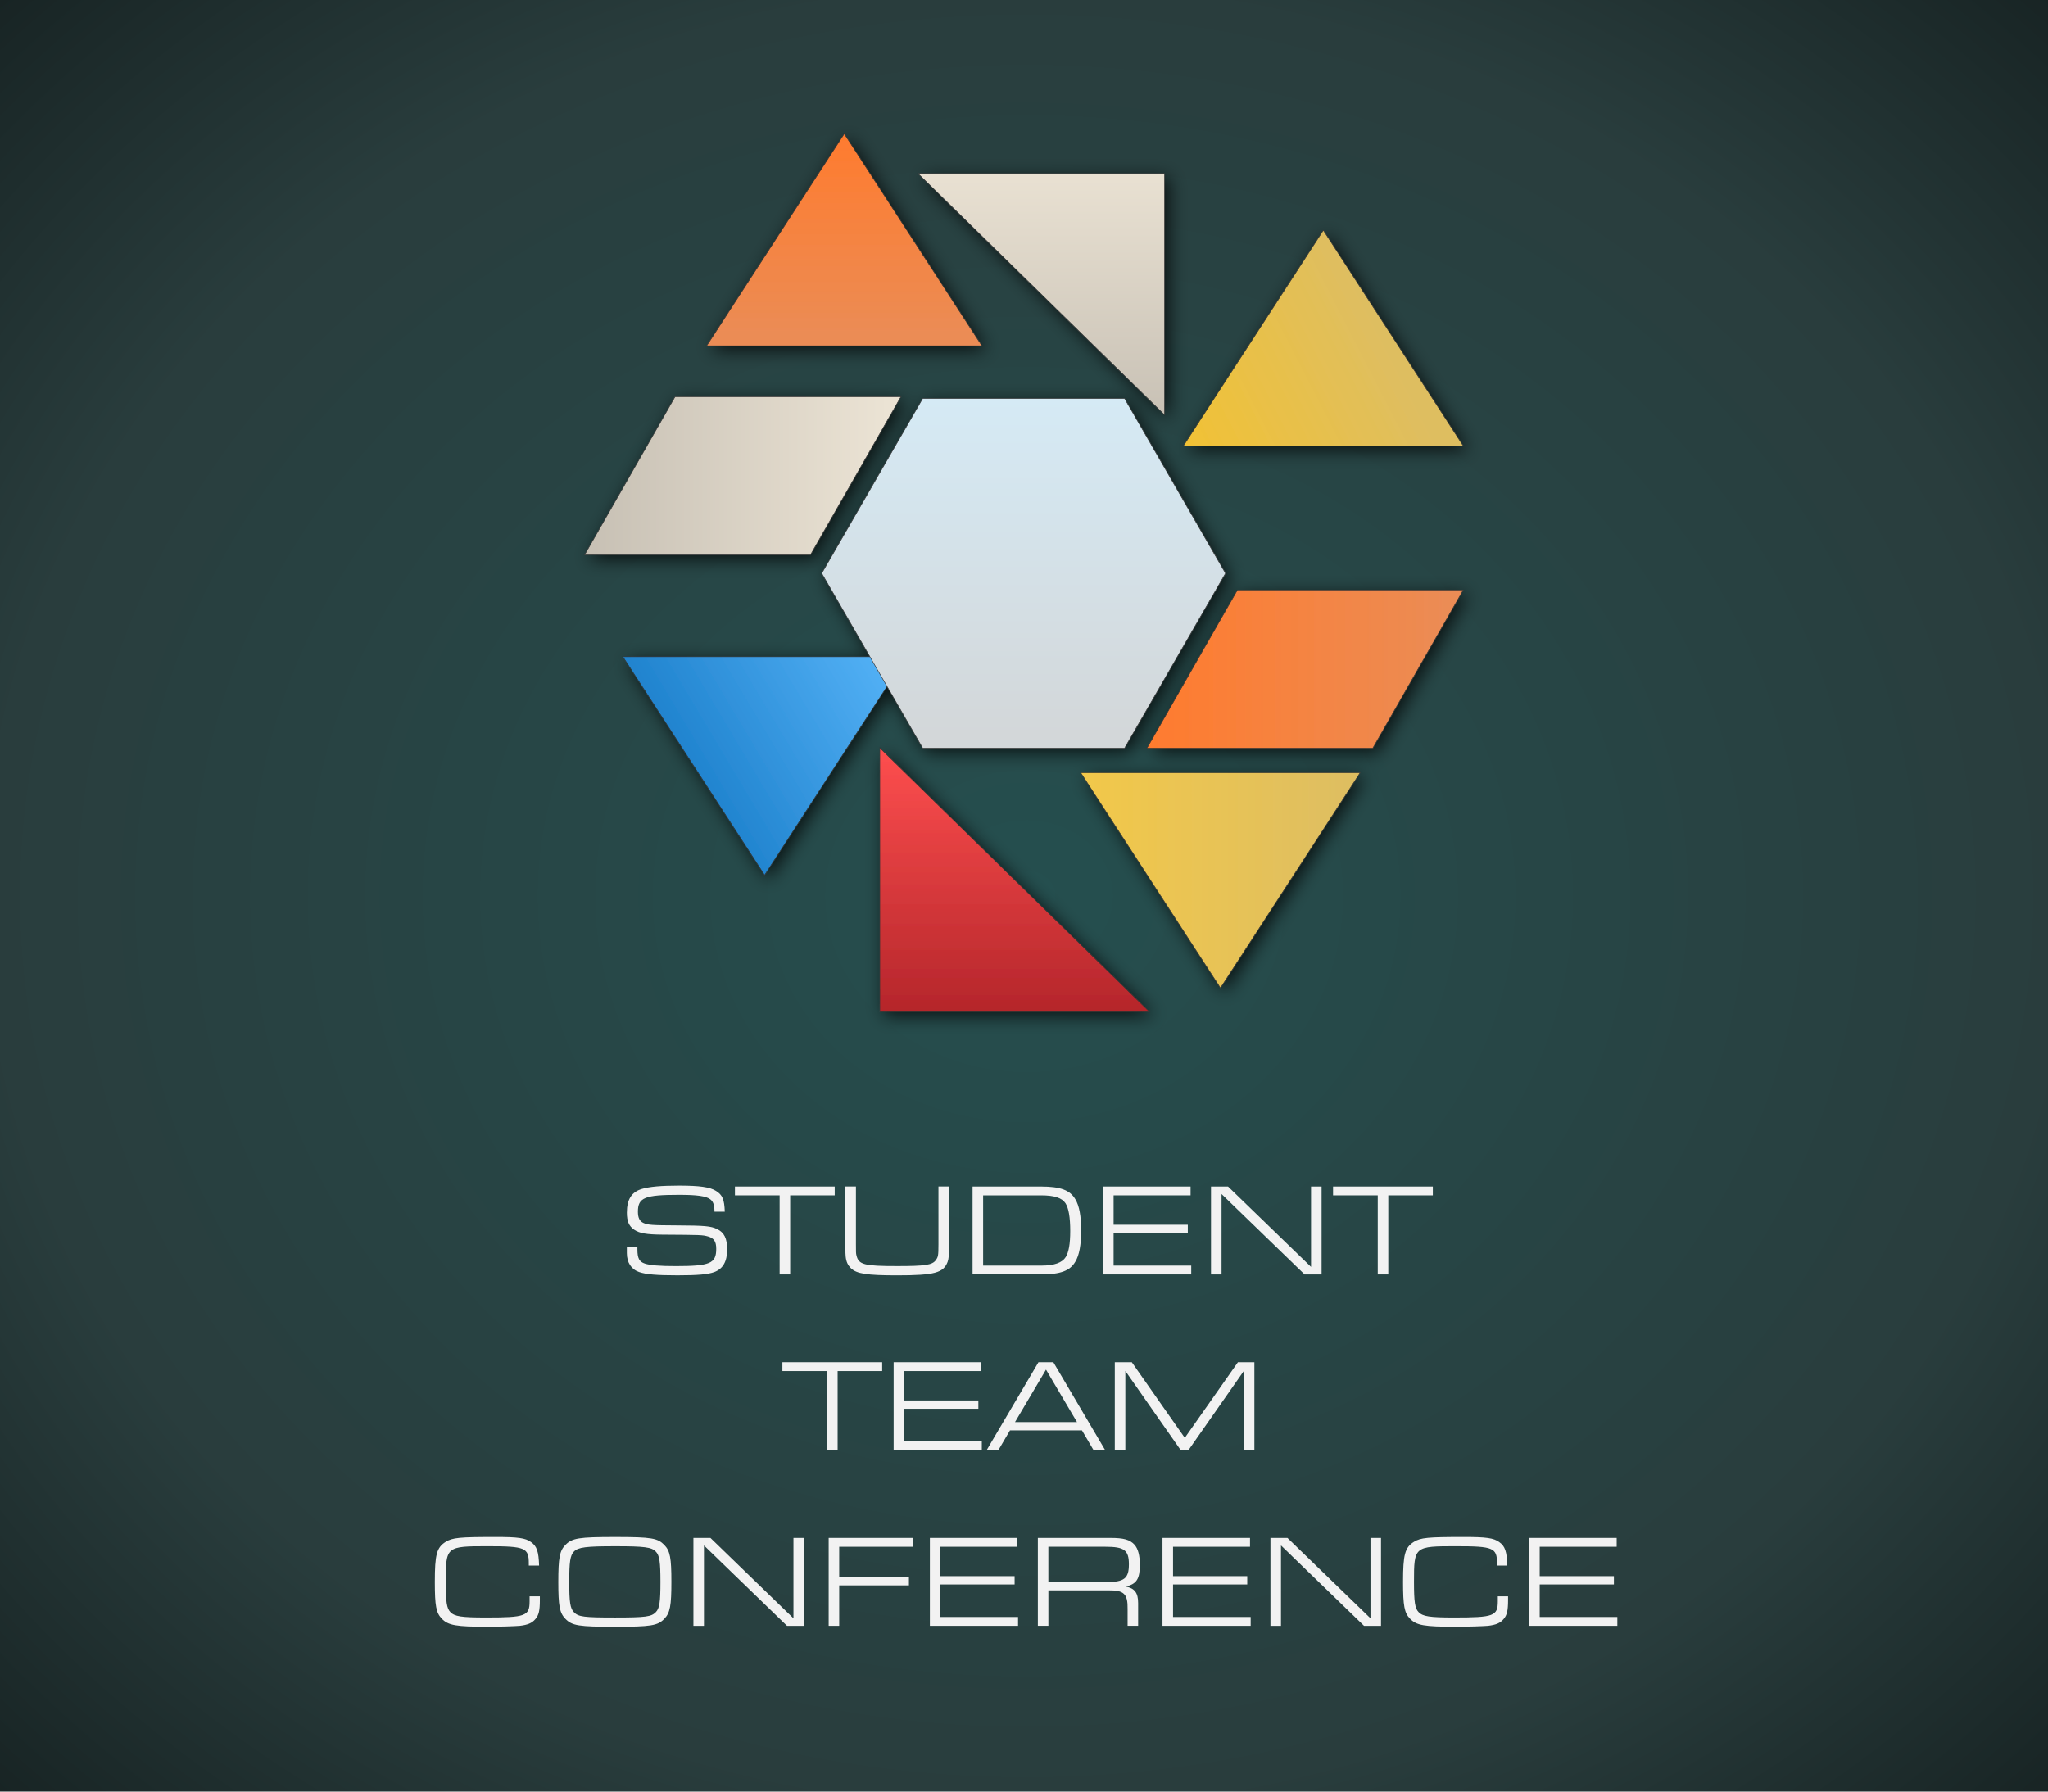
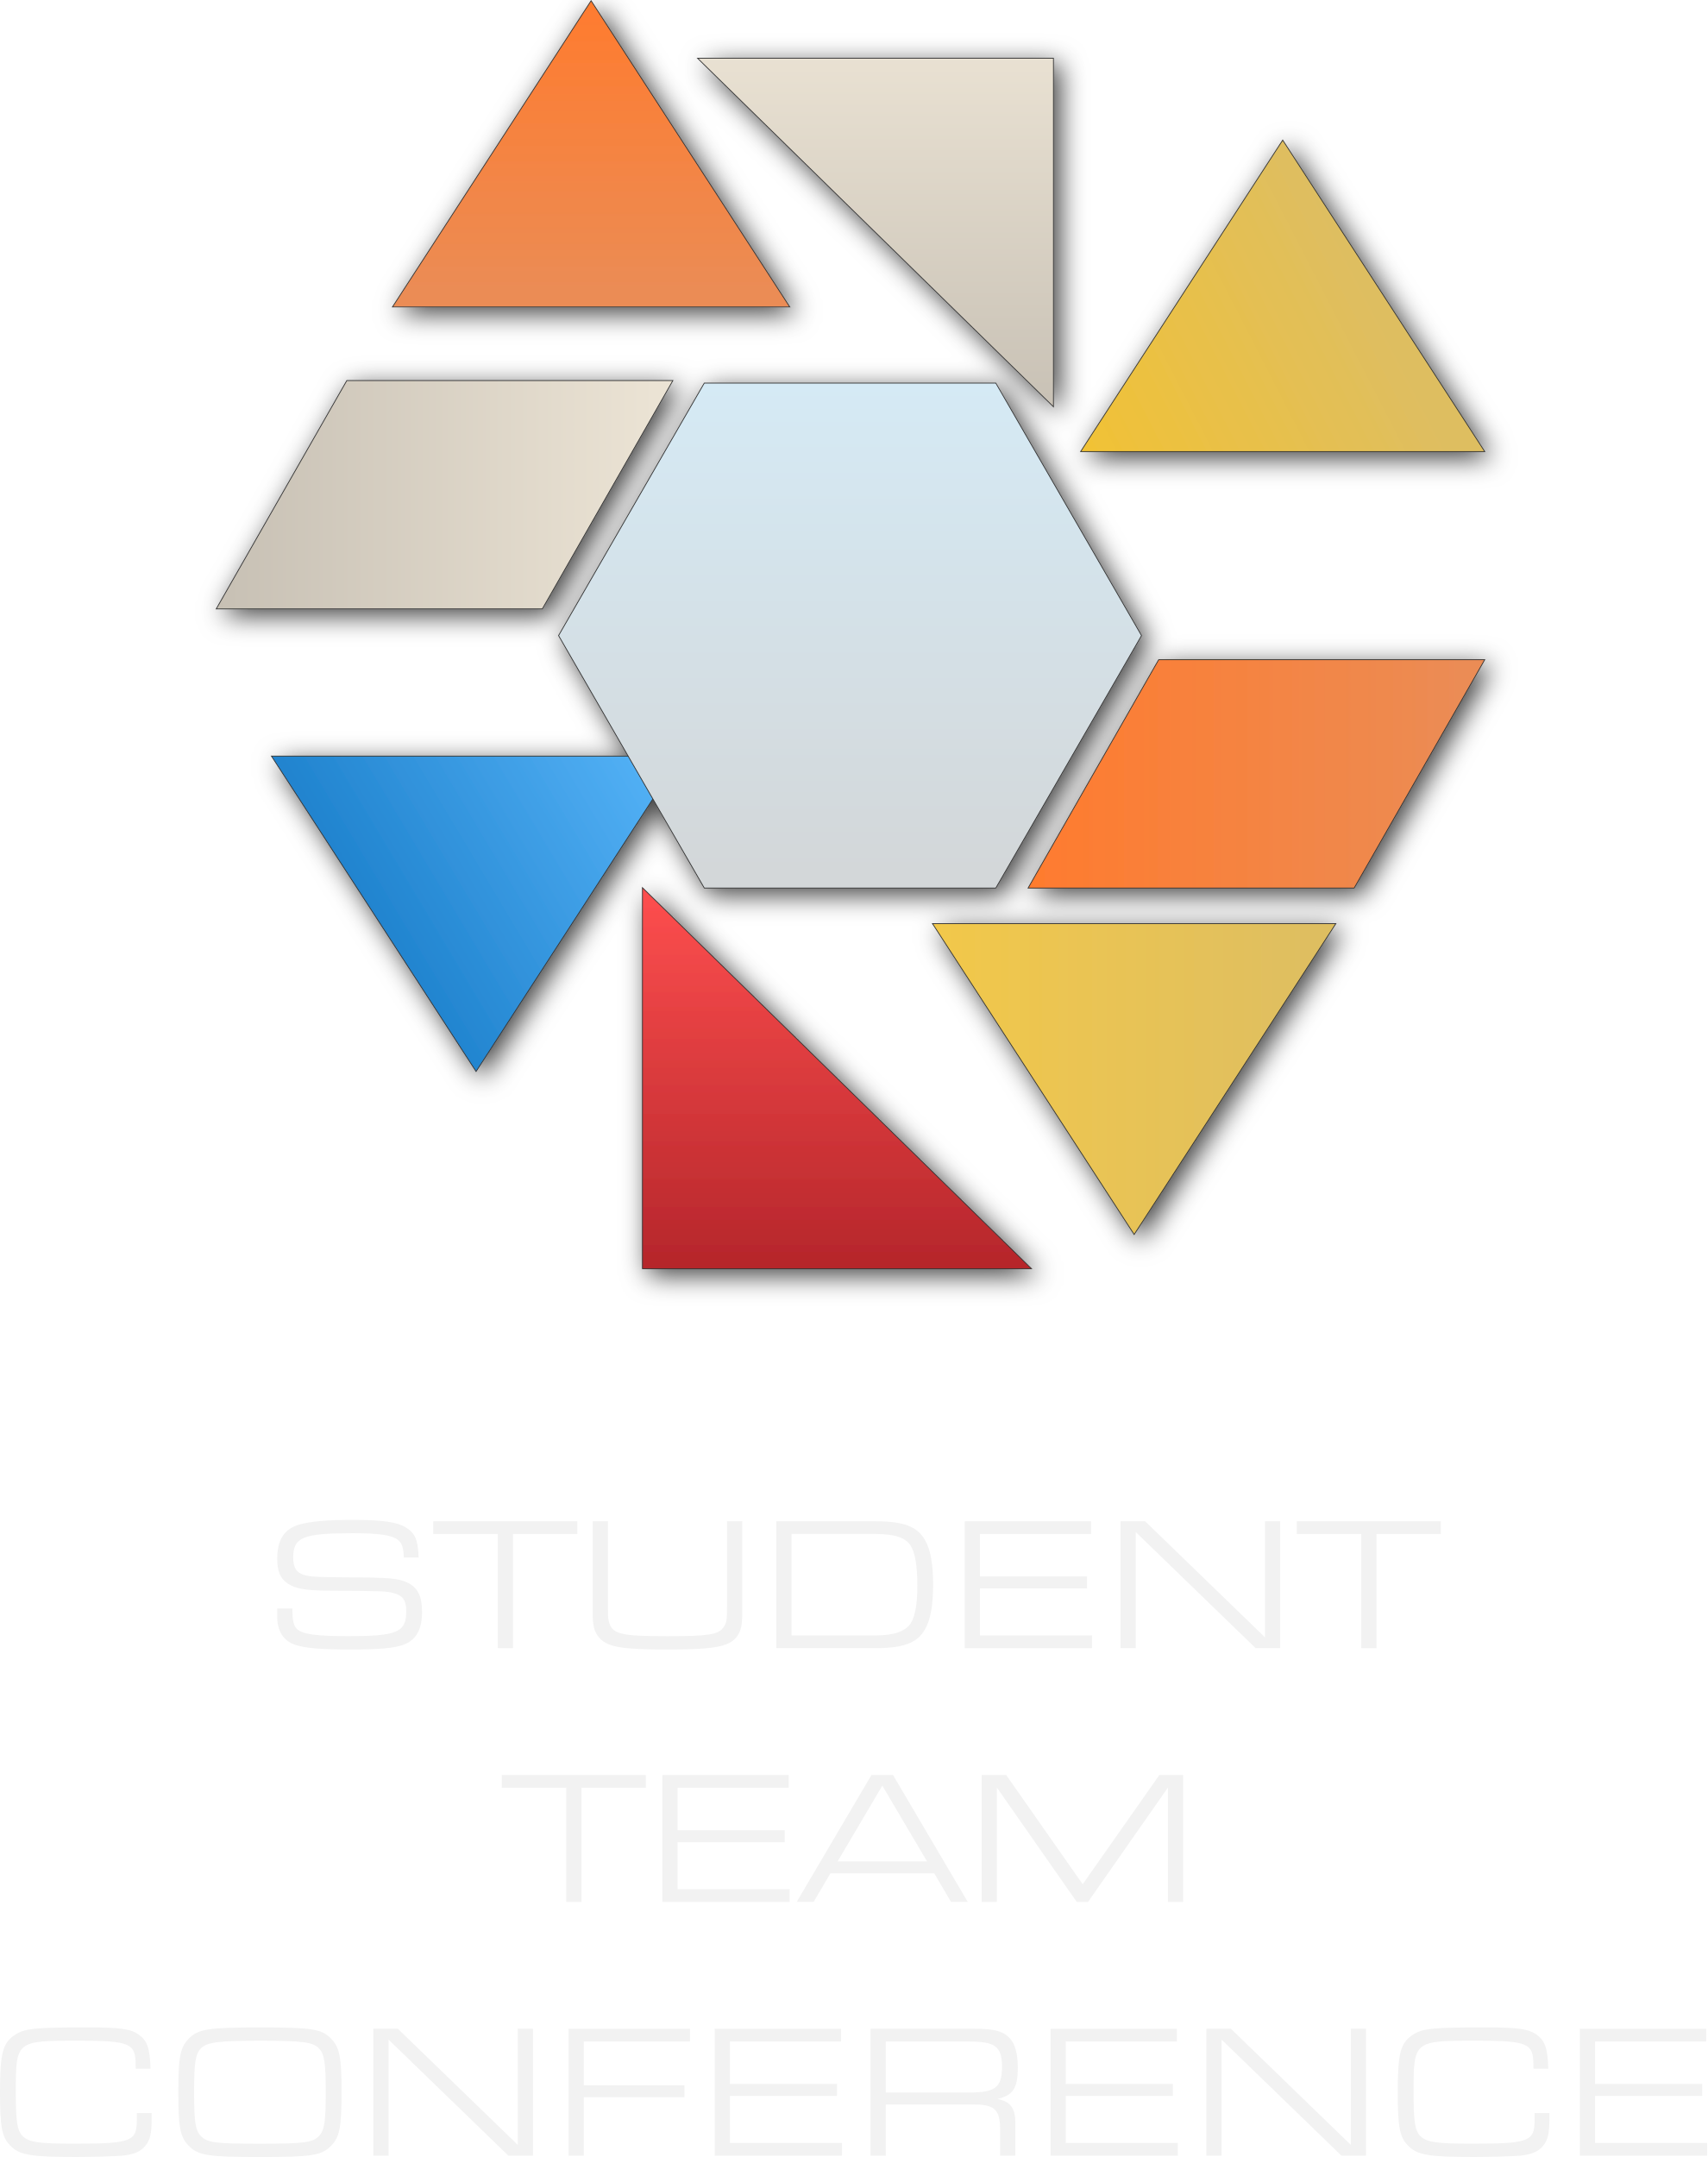
- <svg xmlns="http://www.w3.org/2000/svg" xmlns:xlink="http://www.w3.org/1999/xlink" id="_レイヤー_2" data-name="レイヤー 2" viewBox="0 0 960 840">
+ <svg xmlns="http://www.w3.org/2000/svg" xmlns:xlink="http://www.w3.org/1999/xlink" id="_レイヤー_2" data-name="レイヤー_2" viewBox="0 0 538.31 680.02">
  <defs>
    <style>
      .cls-1 {
-         fill: url(#_名称未設定グラデーション_54);
+         fill: url(#_名称未設定グラデーション_54-2);
      }

      .cls-1, .cls-2, .cls-3, .cls-4, .cls-5, .cls-6, .cls-7, .cls-8, .cls-9 {
        stroke: #333;
        stroke-miterlimit: 10;
        stroke-width: .25px;
      }

      .cls-2 {
-         fill: url(#_名称未設定グラデーション_54-2);
+         fill: url(#_名称未設定グラデーション_53);
      }

      .cls-3 {
-         fill: url(#_名称未設定グラデーション_47);
+         fill: url(#_名称未設定グラデーション_34);
      }

      .cls-10 {
        fill: #f2f2f2;
      }

-       .cls-10, .cls-11 {
-         stroke-width: 0px;
+       .cls-11 {
+         filter: url(#drop-shadow-1);
      }

      .cls-4 {
-         fill: url(#_名称未設定グラデーション_53);
+         fill: url(#_名称未設定グラデーション_47-2);
      }

      .cls-5 {
-         fill: url(#_名称未設定グラデーション_34);
-       }
- 
-       .cls-12 {
-         filter: url(#drop-shadow-1);
+         fill: url(#_名称未設定グラデーション_29);
      }

      .cls-6 {
-         fill: url(#_名称未設定グラデーション_47-2);
+         fill: url(#_名称未設定グラデーション_33);
      }

      .cls-7 {
        fill: url(#_名称未設定グラデーション_11);
      }

-       .cls-11 {
-         fill: url(#_名称未設定グラデーション_86);
-       }
- 
      .cls-8 {
-         fill: url(#_名称未設定グラデーション_29);
+         fill: url(#_名称未設定グラデーション_47);
      }

      .cls-9 {
-         fill: url(#_名称未設定グラデーション_33);
+         fill: url(#_名称未設定グラデーション_54);
      }
    </style>
-     <radialGradient id="_名称未設定グラデーション_86" data-name="名称未設定グラデーション 86" cx="-863.2" cy="134.31" fx="-863.2" fy="134.31" r="459.68" gradientTransform="translate(1801.93 240.02) scale(1.53 1.34)" gradientUnits="userSpaceOnUse">
-       <stop offset="0" stop-color="#254f4f" />
-       <stop offset=".69" stop-color="#293d3d" />
-       <stop offset="1" stop-color="#162121" />
-     </radialGradient>
    <filter id="drop-shadow-1" filterUnits="userSpaceOnUse">
      <feOffset dx="2" dy="2" />
      <feGaussianBlur result="blur" stdDeviation="4" />
      <feFlood flood-color="#000" flood-opacity=".75" />
      <feComposite in2="blur" operator="in" />
      <feComposite in="SourceGraphic" />
    </filter>
-     <linearGradient id="_名称未設定グラデーション_54" data-name="名称未設定グラデーション 54" x1="488.1" y1="198.97" x2="488.1" y2="68.17" gradientUnits="userSpaceOnUse">
+     <linearGradient id="_名称未設定グラデーション_54" data-name="名称未設定グラデーション 54" x1="276.07" y1="132.56" x2="276.07" y2="5.53" gradientUnits="userSpaceOnUse">
      <stop offset="0" stop-color="#c7c0b4" />
      <stop offset=".96" stop-color="#ebe3d4" />
    </linearGradient>
-     <linearGradient id="_名称未設定グラデーション_29" data-name="名称未設定グラデーション 29" x1="324.97" y1="359.24" x2="426.53" y2="298.65" gradientUnits="userSpaceOnUse">
+     <linearGradient id="_名称未設定グラデーション_29" data-name="名称未設定グラデーション 29" x1="117.66" y1="288.2" x2="216.28" y2="229.36" gradientUnits="userSpaceOnUse">
      <stop offset="0" stop-color="#2184cf" />
      <stop offset=".96" stop-color="#59b6fa" />
    </linearGradient>
-     <linearGradient id="_名称未設定グラデーション_33" data-name="名称未設定グラデーション 33" x1="479.83" y1="186.83" x2="479.83" y2="351.58" gradientUnits="userSpaceOnUse">
+     <linearGradient id="_名称未設定グラデーション_33" data-name="名称未設定グラデーション 33" x1="268.04" y1="120.77" x2="268.04" y2="280.76" gradientUnits="userSpaceOnUse">
      <stop offset="0" stop-color="#d5eaf5" />
      <stop offset=".96" stop-color="#d3d7d9" />
    </linearGradient>
-     <linearGradient id="_名称未設定グラデーション_47" data-name="名称未設定グラデーション 47" x1="395.75" y1="62.23" x2="395.75" y2="161.63" gradientUnits="userSpaceOnUse">
+     <linearGradient id="_名称未設定グラデーション_47" data-name="名称未設定グラデーション 47" x1="186.39" y1="-.24" x2="186.39" y2="96.3" gradientUnits="userSpaceOnUse">
      <stop offset="0" stop-color="#ff7b2e" />
      <stop offset=".96" stop-color="#eb8c55" />
    </linearGradient>
-     <linearGradient id="_名称未設定グラデーション_53" data-name="名称未設定グラデーション 53" x1="551.75" y1="210.74" x2="654.63" y2="157.74" gradientUnits="userSpaceOnUse">
+     <linearGradient id="_名称未設定グラデーション_53" data-name="名称未設定グラデーション 53" x1="337.89" y1="143.99" x2="437.79" y2="92.51" gradientUnits="userSpaceOnUse">
      <stop offset="0" stop-color="#f2c233" />
      <stop offset=".96" stop-color="#debe61" />
    </linearGradient>
-     <linearGradient id="_名称未設定グラデーション_34" data-name="名称未設定グラデーション 34" x1="506.59" y1="412.76" x2="637.57" y2="412.76" gradientUnits="userSpaceOnUse">
+     <linearGradient id="_名称未設定グラデーション_34" data-name="名称未設定グラデーション 34" x1="294.03" y1="340.18" x2="421.23" y2="340.18" gradientUnits="userSpaceOnUse">
      <stop offset="0" stop-color="#f2c84a" />
      <stop offset=".96" stop-color="#debe61" />
    </linearGradient>
-     <linearGradient id="_名称未設定グラデーション_54-2" data-name="名称未設定グラデーション 54" x1="274.03" y1="223.08" x2="422.31" y2="223.08" xlink:href="#_名称未設定グラデーション_54" />
-     <linearGradient id="_名称未設定グラデーション_11" data-name="名称未設定グラデーション 11" x1="475.59" y1="349.67" x2="475.59" y2="479.29" gradientUnits="userSpaceOnUse">
+     <linearGradient id="_名称未設定グラデーション_54-2" data-name="名称未設定グラデーション 54" x1="68.18" y1="155.97" x2="212.18" y2="155.97" xlink:href="#_名称未設定グラデーション_54" />
+     <linearGradient id="_名称未設定グラデーション_11" data-name="名称未設定グラデーション 11" x1="263.92" y1="278.91" x2="263.92" y2="404.78" gradientUnits="userSpaceOnUse">
      <stop offset="0" stop-color="#ff4f4f" />
      <stop offset=".96" stop-color="#b5262b" />
    </linearGradient>
-     <linearGradient id="_名称未設定グラデーション_47-2" data-name="名称未設定グラデーション 47" x1="537.64" y1="313.69" x2="685.92" y2="313.69" xlink:href="#_名称未設定グラデーション_47" />
+     <linearGradient id="_名称未設定グラデーション_47-2" data-name="名称未設定グラデーション 47" x1="324.18" y1="243.97" x2="468.18" y2="243.97" xlink:href="#_名称未設定グラデーション_47" />
  </defs>
-   <g id="_レイヤー_1-2" data-name="レイヤー 1">
+   <g id="_レイヤー_1-2" data-name="レイヤー_1">
    <g>
-       <rect class="cls-11" width="960" height="840" />
+       <g class="cls-11">
+         <polygon class="cls-9" points="332.18 128.24 332.18 18.37 219.97 18.37 332.18 128.24" />
+         <polygon class="cls-5" points="150.12 337.8 214.63 238.37 85.6 238.37 150.12 337.8" />
+         <polygon class="cls-6" points="314 120.77 222.08 120.77 176.13 200.37 222.08 279.97 314 279.97 359.95 200.37 314 120.77" />
+         <polygon class="cls-8" points="186.39 .23 123.75 96.77 249.03 96.77 186.39 .23" />
+         <polygon class="cls-2" points="404.47 44.17 340.75 142.37 468.18 142.37 404.47 44.17" />
+         <polygon class="cls-3" points="357.63 389.19 421.23 291.17 294.03 291.17 357.63 389.19" />
+         <polygon class="cls-1" points="68.18 191.97 171 191.97 212.18 119.97 109.36 119.97 68.18 191.97" />
+         <polygon class="cls-7" points="202.58 279.85 202.58 399.97 325.26 399.97 202.58 279.85" />
+         <polygon class="cls-4" points="324.18 279.97 427 279.97 468.18 207.97 365.36 207.97 324.18 279.97" />
+       </g>
      <g>
-         <g class="cls-12">
-           <polygon class="cls-1" points="545.87 194.52 545.87 81.39 430.32 81.39 545.87 194.52" />
-           <polygon class="cls-8" points="358.4 410.31 424.83 307.93 291.97 307.93 358.4 410.31" />
-           <polygon class="cls-9" points="527.15 186.83 432.5 186.83 385.18 268.8 432.5 350.76 527.15 350.76 574.47 268.8 527.15 186.83" />
-           <polygon class="cls-3" points="395.75 62.71 331.25 162.12 460.26 162.12 395.75 62.71" />
-           <polygon class="cls-4" points="620.31 107.96 554.7 209.07 685.92 209.07 620.31 107.96" />
-           <polygon class="cls-5" points="572.08 463.23 637.57 362.3 506.59 362.3 572.08 463.23" />
-           <polygon class="cls-2" points="274.03 260.15 379.9 260.15 422.31 186.01 316.43 186.01 274.03 260.15" />
-           <polygon class="cls-7" points="412.42 350.64 412.42 474.33 538.75 474.33 412.42 350.64" />
-           <polygon class="cls-6" points="537.64 350.76 643.51 350.76 685.92 276.62 580.04 276.62 537.64 350.76" />
-         </g>
-         <g>
-           <path class="cls-10" d="M298.78,584.67v1.11c0,4.14.86,5.81,3.52,6.67,2.41.8,6.98,1.17,14.4,1.17,16.12,0,19.03-1.24,19.03-8.09,0-3.46-1.05-5-3.83-5.81-2.72-.74-2.97-.74-21.38-.86-7.48-.06-10.69-.62-13.22-2.29-2.47-1.67-3.46-3.95-3.46-8.03,0-6.18,2.22-9.7,7.1-11.12,3.52-1.05,8.96-1.54,17.42-1.54,9.51,0,14.4.68,17.24,2.47,3.03,1.85,3.95,4.02,4.14,9.76h-4.82c-.06-3.27-.62-4.76-1.98-5.81-1.92-1.48-6.18-2.1-14.52-2.1-16.25,0-19.4,1.3-19.4,7.91,0,2.84.8,4.45,2.53,5.25,2.16.99,4.02,1.11,15.69,1.17,13.1.06,15.94.31,18.91,1.73,3.34,1.61,4.7,4.39,4.7,9.51,0,5.68-1.92,9.08-5.99,10.63-3.03,1.11-7.72,1.54-17.24,1.54-10.01,0-14.7-.43-18.04-1.54-3.71-1.3-5.75-4.45-5.75-8.9v-2.84h4.94Z" />
-           <path class="cls-10" d="M365.44,560.45h-20.94v-4.14h46.77v4.14h-20.88v37.07h-4.94v-37.07Z" />
-           <path class="cls-10" d="M444.83,556.31v27.99c0,4.57-.12,5.81-.62,7.29-1.92,5.19-6.18,6.36-23.66,6.36-14.27,0-18.97-.74-21.68-3.34-1.48-1.42-2.22-3.09-2.47-5.5-.12-.99-.12-1.98-.12-4.82v-27.99h4.94v27.12c0,3.83,0,4.2.25,5.19.99,4.33,3.58,5,19.09,5,13.1,0,16.43-.49,18.1-2.78,1.11-1.54,1.24-2.22,1.24-7.41v-27.12h4.94Z" />
-           <path class="cls-10" d="M455.89,556.31h32.06c9.08,0,13.65,1.67,16.12,5.99,1.85,3.03,2.72,7.91,2.72,14.58s-.86,11.61-2.72,14.64c-2.47,4.32-7.04,5.99-16.12,5.99h-32.06v-41.21ZM488.33,593.38c5.81,0,9.58-1.36,11.24-4.02,1.42-2.35,2.1-6.18,2.1-12.23,0-6.36-.74-10.69-2.22-12.97-1.67-2.53-5.19-3.71-11.49-3.71h-27.12v32.93h27.49Z" />
-           <path class="cls-10" d="M517.06,556.31h41.02v4.14h-36.08v13.78h34.78v3.89h-34.78v15.26h36.39v4.14h-41.33v-41.21Z" />
-           <path class="cls-10" d="M567.66,556.31h7.97l38.92,37.69v-37.69h4.94v41.21h-7.97l-38.92-37.69v37.69h-4.94v-41.21Z" />
-           <path class="cls-10" d="M645.81,560.45h-20.94v-4.14h46.77v4.14h-20.88v37.07h-4.94v-37.07Z" />
-           <path class="cls-10" d="M387.69,642.83h-20.94v-4.14h46.77v4.14h-20.88v37.07h-4.94v-37.07Z" />
-           <path class="cls-10" d="M418.89,638.69h41.02v4.14h-36.08v13.78h34.78v3.89h-34.78v15.26h36.39v4.14h-41.33v-41.21Z" />
-           <path class="cls-10" d="M473.44,670.63l-5.44,9.27h-5.5l24.28-41.21h6.98l24.28,41.21h-5.44l-5.44-9.27h-33.73ZM490.31,642.15l-14.52,24.59h29.04l-14.52-24.59Z" />
-           <path class="cls-10" d="M522.56,638.69h7.97l24.84,35.46,24.9-35.46h7.72v41.21h-4.94v-37.13l-25.95,37.13h-3.65l-25.95-37.13v37.13h-4.94v-41.21Z" />
-           <path class="cls-10" d="M253.06,748.44v1.73c0,4.94-.49,7.11-2.1,8.96-1.54,1.85-3.58,2.72-7.35,3.15-2.35.19-9.39.43-14.95.43-14.89,0-18.54-.62-21.56-3.77-2.66-2.72-3.27-5.99-3.27-17.24,0-12.85.86-16.12,5.07-18.78,3.15-1.98,6.55-2.29,23.54-2.29,10.32,0,13.9.49,16.43,2.35,2.78,1.91,3.64,4.51,3.83,11.06h-4.82v-1.05c0-7.29-1.73-8.03-19.03-8.03-19.77,0-19.89.06-19.89,16.74,0,9.39.43,12.36,2.16,14.15,1.98,2.04,5.13,2.53,16.68,2.53,18.54,0,20.45-.68,20.45-7.6v-2.35h4.82Z" />
-           <path class="cls-10" d="M311.44,724.41c2.66,2.78,3.27,5.99,3.27,17.24s-.62,14.52-3.27,17.3c-3.15,3.28-6.3,3.77-23.23,3.77s-20.08-.49-23.23-3.77c-2.66-2.78-3.27-5.99-3.27-17.24s.62-14.58,3.27-17.3c3.15-3.27,6.3-3.77,23.48-3.77s19.83.56,22.98,3.77ZM269,727.5c-1.73,1.79-2.16,4.76-2.16,14.21s.43,12.36,2.16,14.15c2.1,2.22,4.7,2.53,19.21,2.53s17.11-.37,19.21-2.53c1.73-1.79,2.16-4.76,2.16-14.15s-.43-12.42-2.16-14.21c-1.91-2.1-5.37-2.53-18.97-2.53s-17.48.43-19.46,2.53Z" />
-           <path class="cls-10" d="M325.04,721.07h7.97l38.92,37.69v-37.69h4.94v41.21h-7.97l-38.92-37.69v37.69h-4.94v-41.21Z" />
-           <path class="cls-10" d="M388.43,721.07h39.42v4.14h-34.47v14.21h32.68v3.89h-32.68v18.97h-4.94v-41.21Z" />
-           <path class="cls-10" d="M435.88,721.07h41.02v4.14h-36.08v13.78h34.78v3.89h-34.78v15.26h36.39v4.14h-41.33v-41.21Z" />
-           <path class="cls-10" d="M486.48,721.07h33.98c6.24,0,9.14.8,11.31,3.15,1.67,1.85,2.53,5,2.53,9.45,0,6.67-1.54,9.02-6.61,10.19,4.2.8,5.81,2.97,5.81,7.72v10.69h-4.94v-7.85c.12-7.1-1.67-8.83-8.83-8.77h-28.3v16.62h-4.94v-41.21ZM518.54,741.77c8.46,0,10.63-1.67,10.63-8.34s-2.22-8.22-10.94-8.22h-26.81v16.56h27.12Z" />
-           <path class="cls-10" d="M544.92,721.07h41.02v4.14h-36.08v13.78h34.78v3.89h-34.78v15.26h36.39v4.14h-41.33v-41.21Z" />
-           <path class="cls-10" d="M595.52,721.07h7.97l38.92,37.69v-37.69h4.94v41.21h-7.97l-38.92-37.69v37.69h-4.94v-41.21Z" />
-           <path class="cls-10" d="M706.91,748.44v1.73c0,4.94-.49,7.11-2.1,8.96-1.54,1.85-3.58,2.72-7.35,3.15-2.35.19-9.39.43-14.95.43-14.89,0-18.54-.62-21.56-3.77-2.66-2.72-3.27-5.99-3.27-17.24,0-12.85.86-16.12,5.07-18.78,3.15-1.98,6.55-2.29,23.54-2.29,10.32,0,13.9.49,16.43,2.35,2.78,1.91,3.64,4.51,3.83,11.06h-4.82v-1.05c0-7.29-1.73-8.03-19.03-8.03-19.77,0-19.89.06-19.89,16.74,0,9.39.43,12.36,2.16,14.15,1.98,2.04,5.13,2.53,16.68,2.53,18.54,0,20.45-.68,20.45-7.6v-2.35h4.82Z" />
-           <path class="cls-10" d="M716.8,721.07h41.02v4.14h-36.08v13.78h34.78v3.89h-34.78v15.26h36.39v4.14h-41.33v-41.21Z" />
-         </g>
+         <path class="cls-10" d="M92.22,507.12v1.08c0,4.02.84,5.64,3.42,6.48,2.34.78,6.78,1.14,13.98,1.14,15.66,0,18.48-1.2,18.48-7.86,0-3.36-1.02-4.86-3.72-5.64-2.64-.72-2.88-.72-20.76-.84-7.26-.06-10.38-.6-12.84-2.22-2.4-1.62-3.36-3.84-3.36-7.8,0-6,2.16-9.42,6.9-10.8,3.42-1.02,8.7-1.5,16.92-1.5,9.24,0,13.98.66,16.74,2.4,2.94,1.8,3.84,3.9,4.02,9.48h-4.68c-.06-3.18-.6-4.62-1.92-5.64-1.86-1.44-6-2.04-14.1-2.04-15.78,0-18.84,1.26-18.84,7.68,0,2.76.78,4.32,2.46,5.1,2.1.96,3.9,1.08,15.24,1.14,12.72.06,15.48.3,18.36,1.68,3.24,1.56,4.56,4.26,4.56,9.24,0,5.52-1.86,8.82-5.82,10.32-2.94,1.08-7.5,1.5-16.74,1.5-9.72,0-14.28-.42-17.52-1.5-3.6-1.26-5.58-4.32-5.58-8.64v-2.76h4.8Z" />
+         <path class="cls-10" d="M156.96,483.61h-20.34v-4.02h45.42v4.02h-20.28v36h-4.8v-36Z" />
+         <path class="cls-10" d="M234.06,479.59v27.18c0,4.44-.12,5.64-.6,7.08-1.86,5.04-6,6.18-22.98,6.18-13.86,0-18.42-.72-21.06-3.24-1.44-1.38-2.16-3-2.4-5.34-.12-.96-.12-1.92-.12-4.68v-27.18h4.8v26.34c0,3.72,0,4.08.24,5.04.96,4.2,3.48,4.86,18.54,4.86,12.72,0,15.96-.48,17.58-2.7,1.08-1.5,1.2-2.16,1.2-7.2v-26.34h4.8Z" />
+         <path class="cls-10" d="M244.8,479.59h31.14c8.82,0,13.26,1.62,15.66,5.82,1.8,2.94,2.64,7.68,2.64,14.16s-.84,11.28-2.64,14.22c-2.4,4.2-6.84,5.82-15.66,5.82h-31.14v-40.02ZM276.3,515.58c5.64,0,9.3-1.32,10.92-3.9,1.38-2.28,2.04-6,2.04-11.88,0-6.18-.72-10.38-2.16-12.6-1.62-2.46-5.04-3.6-11.16-3.6h-26.34v31.98h26.7Z" />
+         <path class="cls-10" d="M304.2,479.59h39.84v4.02h-35.04v13.38h33.78v3.78h-33.78v14.82h35.34v4.02h-40.14v-40.02Z" />
+         <path class="cls-10" d="M353.34,479.59h7.74l37.8,36.6v-36.6h4.8v40.02h-7.74l-37.8-36.6v36.6h-4.8v-40.02Z" />
+         <path class="cls-10" d="M429.24,483.61h-20.34v-4.02h45.42v4.02h-20.28v36h-4.8v-36Z" />
+         <path class="cls-10" d="M178.56,563.61h-20.34v-4.02h45.42v4.02h-20.28v36h-4.8v-36Z" />
+         <path class="cls-10" d="M208.86,559.59h39.84v4.02h-35.04v13.38h33.78v3.78h-33.78v14.82h35.34v4.02h-40.14v-40.02Z" />
+         <path class="cls-10" d="M261.84,590.6l-5.28,9h-5.34l23.58-40.02h6.78l23.58,40.02h-5.28l-5.28-9h-32.76ZM278.22,562.95l-14.1,23.88h28.2l-14.1-23.88Z" />
+         <path class="cls-10" d="M309.54,559.59h7.74l24.12,34.44,24.18-34.44h7.5v40.02h-4.8v-36.06l-25.2,36.06h-3.54l-25.2-36.06v36.06h-4.8v-40.02Z" />
+         <path class="cls-10" d="M47.82,666.16v1.68c0,4.8-.48,6.9-2.04,8.7-1.5,1.8-3.48,2.64-7.14,3.06-2.28.18-9.12.42-14.52.42-14.46,0-18-.6-20.94-3.66-2.58-2.64-3.18-5.82-3.18-16.74,0-12.48.84-15.66,4.92-18.24,3.06-1.92,6.36-2.22,22.86-2.22,10.02,0,13.5.48,15.96,2.28,2.7,1.86,3.54,4.38,3.72,10.74h-4.68v-1.02c0-7.08-1.68-7.8-18.48-7.8-19.2,0-19.32.06-19.32,16.26,0,9.12.42,12,2.1,13.74,1.92,1.98,4.98,2.46,16.2,2.46,18,0,19.86-.66,19.86-7.38v-2.28h4.68Z" />
+         <path class="cls-10" d="M104.52,642.83c2.58,2.7,3.18,5.82,3.18,16.74s-.6,14.1-3.18,16.8c-3.06,3.18-6.12,3.66-22.56,3.66s-19.5-.48-22.56-3.66c-2.58-2.7-3.18-5.82-3.18-16.74s.6-14.16,3.18-16.8c3.06-3.18,6.12-3.66,22.8-3.66s19.26.54,22.32,3.66ZM63.3,645.83c-1.68,1.74-2.1,4.62-2.1,13.8s.42,12,2.1,13.74c2.04,2.16,4.56,2.46,18.66,2.46s16.62-.36,18.66-2.46c1.68-1.74,2.1-4.62,2.1-13.74s-.42-12.06-2.1-13.8c-1.86-2.04-5.22-2.46-18.42-2.46s-16.98.42-18.9,2.46Z" />
+         <path class="cls-10" d="M117.72,639.59h7.74l37.8,36.6v-36.6h4.8v40.02h-7.74l-37.8-36.6v36.6h-4.8v-40.02Z" />
+         <path class="cls-10" d="M179.28,639.59h38.28v4.02h-33.48v13.8h31.74v3.78h-31.74v18.42h-4.8v-40.02Z" />
+         <path class="cls-10" d="M225.36,639.59h39.84v4.02h-35.04v13.38h33.78v3.78h-33.78v14.82h35.34v4.02h-40.14v-40.02Z" />
+         <path class="cls-10" d="M274.5,639.59h33c6.06,0,8.88.78,10.98,3.06,1.62,1.8,2.46,4.86,2.46,9.18,0,6.48-1.5,8.76-6.42,9.9,4.08.78,5.64,2.88,5.64,7.5v10.38h-4.8v-7.62c.12-6.9-1.62-8.58-8.58-8.52h-27.48v16.14h-4.8v-40.02ZM305.64,659.69c8.22,0,10.32-1.62,10.32-8.1s-2.16-7.98-10.62-7.98h-26.04v16.08h26.34Z" />
+         <path class="cls-10" d="M331.26,639.59h39.84v4.02h-35.04v13.38h33.78v3.78h-33.78v14.82h35.34v4.02h-40.14v-40.02Z" />
+         <path class="cls-10" d="M380.4,639.59h7.74l37.8,36.6v-36.6h4.8v40.02h-7.74l-37.8-36.6v36.6h-4.8v-40.02Z" />
+         <path class="cls-10" d="M488.57,666.16v1.68c0,4.8-.48,6.9-2.04,8.7-1.5,1.8-3.48,2.64-7.14,3.06-2.28.18-9.12.42-14.52.42-14.46,0-18-.6-20.94-3.66-2.58-2.64-3.18-5.82-3.18-16.74,0-12.48.84-15.66,4.92-18.24,3.06-1.92,6.36-2.22,22.86-2.22,10.02,0,13.5.48,15.96,2.28,2.7,1.86,3.54,4.38,3.72,10.74h-4.68v-1.02c0-7.08-1.68-7.8-18.48-7.8-19.2,0-19.32.06-19.32,16.26,0,9.12.42,12,2.1,13.74,1.92,1.98,4.98,2.46,16.2,2.46,18,0,19.86-.66,19.86-7.38v-2.28h4.68Z" />
+         <path class="cls-10" d="M498.17,639.59h39.84v4.02h-35.04v13.38h33.78v3.78h-33.78v14.82h35.34v4.02h-40.14v-40.02Z" />
      </g>
    </g>
  </g>
</svg>
